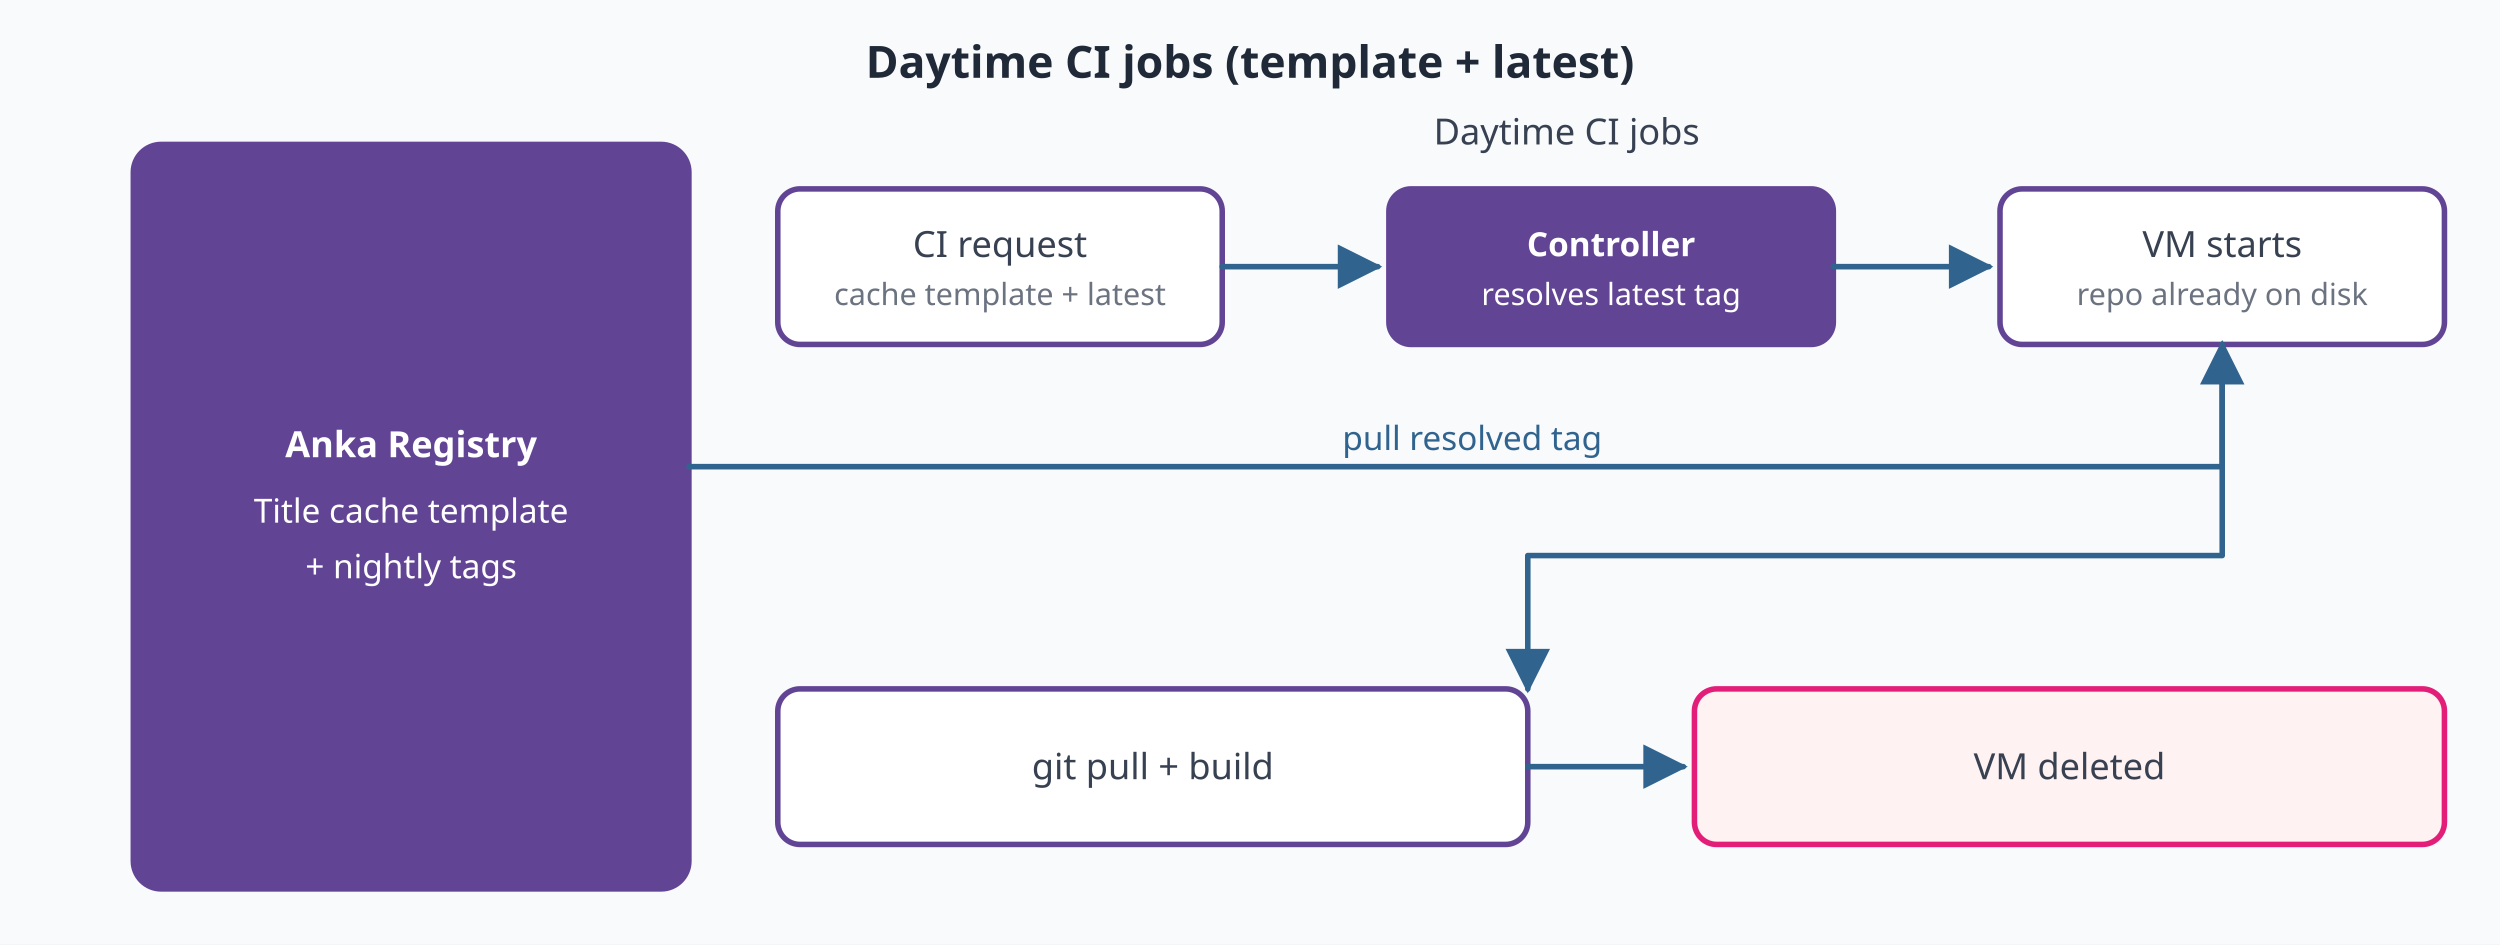
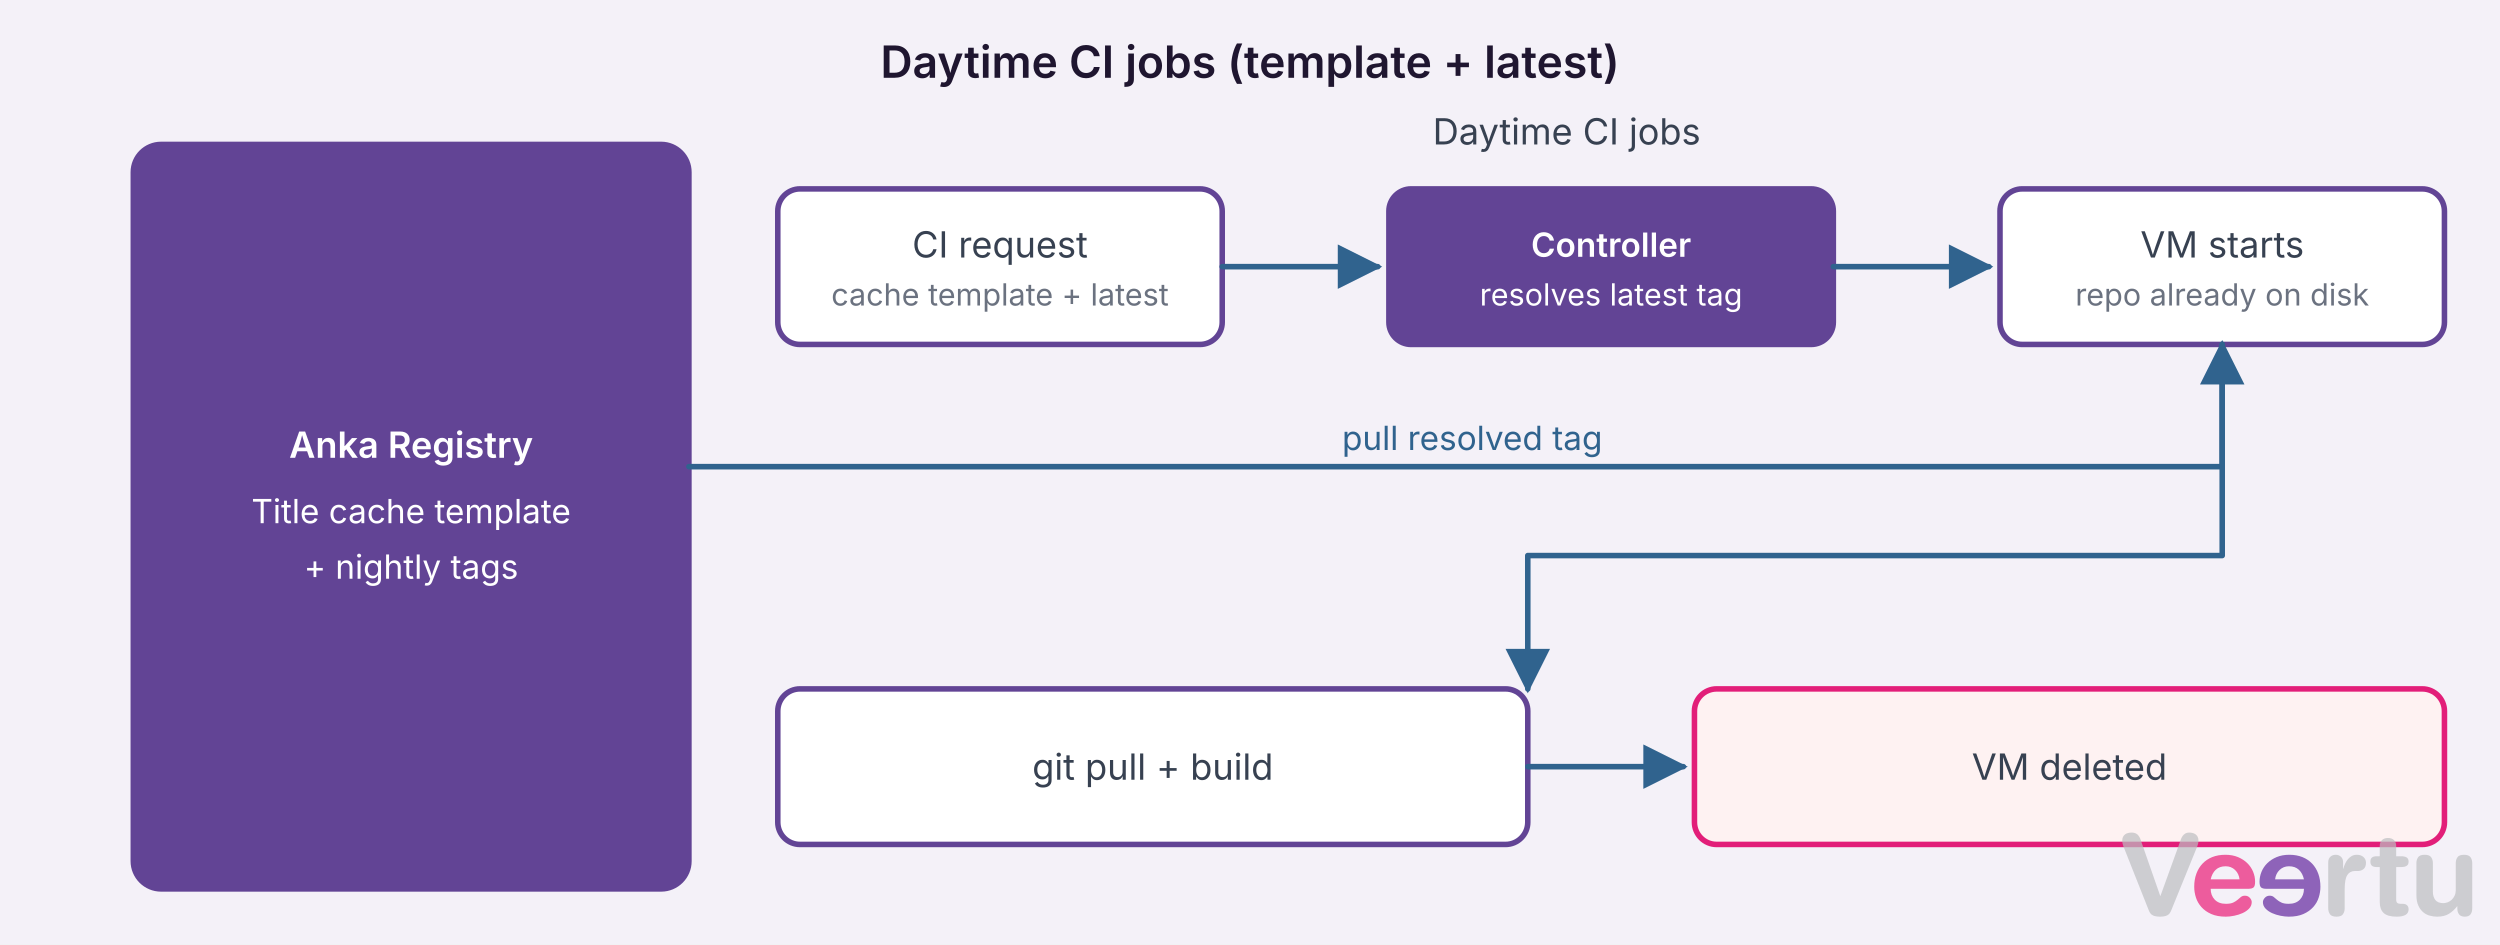
<svg xmlns="http://www.w3.org/2000/svg" viewBox="0 0 900 340" role="img" aria-label="CI requests cache template with latest tag; Controller resolves and node pulls to run job">
  <defs>
    <marker id="arrow" viewBox="0 0 10 10" refX="9" refY="5" markerWidth="8" markerHeight="8" orient="auto">
      <path d="M0,0 L10,5 L0,10 Z" fill="#30638E" />
    </marker>
    <style>
-       .title { font: 600 16px system-ui, sans-serif; fill: #1f2937; }
-       .section { font: 13px system-ui, sans-serif; fill: #374151; }
-       .label { font: 13px system-ui, sans-serif; fill: #374151; }
-       .small { font: 11px system-ui, sans-serif; fill: #6b7280; }
-       .edge-label { font: 12px system-ui, sans-serif; fill: #30638E; }
-       .label-bg { fill: #f8fafc; }
+       .title { font: 600 16px 'Museo Sans Rounded', system-ui, -apple-system, 'Segoe UI', sans-serif; fill: #1F1630; }
+       .section { font: 13px 'Museo Sans Rounded', system-ui, -apple-system, 'Segoe UI', sans-serif; fill: #374151; }
+       .label { font: 13px 'Museo Sans Rounded', system-ui, -apple-system, 'Segoe UI', sans-serif; fill: #374151; }
+       .small { font: 11px 'Museo Sans Rounded', system-ui, -apple-system, 'Segoe UI', sans-serif; fill: #6b7280; }
+       .edge-label { font: 12px 'Museo Sans Rounded', system-ui, -apple-system, 'Segoe UI', sans-serif; fill: #30638E; }
+       .label-bg { fill: #F4F1F8; }
      .step { fill: #ffffff; stroke: #624495; stroke-width: 2; }
      .controller { fill: #624495; stroke: #624495; stroke-width: 2; }
-       .controller-text { font: 600 12px system-ui, sans-serif; fill: #ffffff; }
-       .controller-sub { font: 11px system-ui, sans-serif; fill: #ffffff; }
+       .controller-text { font: 600 12px 'Museo Sans Rounded', system-ui, -apple-system, 'Segoe UI', sans-serif; fill: #ffffff; }
+       .controller-sub { font: 11px 'Museo Sans Rounded', system-ui, -apple-system, 'Segoe UI', sans-serif; fill: #ffffff; }
      .registry { fill: #624495; stroke: #624495; stroke-width: 2; }
-       .registry-text { font: 600 13px system-ui, sans-serif; fill: #ffffff; }
-       .registry-sub { font: 12px system-ui, sans-serif; fill: #ffffff; }
+       .registry-text { font: 600 13px 'Museo Sans Rounded', system-ui, -apple-system, 'Segoe UI', sans-serif; fill: #ffffff; }
+       .registry-sub { font: 12px 'Museo Sans Rounded', system-ui, -apple-system, 'Segoe UI', sans-serif; fill: #ffffff; }
      .end { fill: #fef2f2; stroke: #e21e79; stroke-width: 2; }
      .connector { fill: none; stroke: #30638E; stroke-width: 2; stroke-linecap: round; stroke-linejoin: round; }
    </style>
  </defs>
-   <rect width="900" height="340" fill="#f8fafc" />
+   <rect width="900" height="340" fill="#F4F1F8" />
  <text x="450" y="28" text-anchor="middle" class="title">Daytime CI jobs (template + latest)</text>
  <rect x="48" y="52" width="200" height="268" rx="10" class="registry" />
  <text x="148" y="160" text-anchor="middle" dominant-baseline="middle" class="registry-text">Anka Registry</text>
  <text x="148" y="184" text-anchor="middle" dominant-baseline="middle" class="registry-sub">Title cache template</text>
  <text x="148" y="204" text-anchor="middle" dominant-baseline="middle" class="registry-sub">+ nightly tags</text>
  <text x="564" y="52" text-anchor="middle" class="section">Daytime CI jobs</text>
  <rect x="280" y="68" width="160" height="56" rx="8" class="step" />
  <text x="360" y="88" text-anchor="middle" dominant-baseline="middle" class="label">CI request</text>
  <text x="360" y="106" text-anchor="middle" dominant-baseline="middle" class="small">cache template + latest</text>
  <rect x="500" y="68" width="160" height="56" rx="8" class="controller" />
  <text x="580" y="88" text-anchor="middle" dominant-baseline="middle" class="controller-text">Controller</text>
  <text x="580" y="106" text-anchor="middle" dominant-baseline="middle" class="controller-sub">resolves latest tag</text>
  <rect x="720" y="68" width="160" height="56" rx="8" class="step" />
  <text x="800" y="88" text-anchor="middle" dominant-baseline="middle" class="label">VM starts</text>
  <text x="800" y="106" text-anchor="middle" dominant-baseline="middle" class="small">repo already on disk</text>
  <line x1="440" y1="96" x2="496" y2="96" class="connector" marker-end="url(#arrow)" />
  <line x1="660" y1="96" x2="716" y2="96" class="connector" marker-end="url(#arrow)" />
  <rect x="280" y="248" width="270" height="56" rx="8" class="step" />
  <text x="415" y="276" text-anchor="middle" dominant-baseline="middle" class="label">git pull + build</text>
  <rect x="610" y="248" width="270" height="56" rx="8" class="end" />
  <text x="745" y="276" text-anchor="middle" dominant-baseline="middle" class="label">VM deleted</text>
  <line x1="550" y1="276" x2="606" y2="276" class="connector" marker-end="url(#arrow)" />
  <path d="M 800 124 V 200 H 550 V 248" class="connector" marker-end="url(#arrow)" />
  <path d="M 248 168 H 800 V 124" class="connector" marker-end="url(#arrow)" />
  <rect x="476" y="150" width="108" height="16" rx="3" class="label-bg" />
  <text x="530" y="162" text-anchor="middle" class="edge-label">pull resolved tag</text>
+   <g class="veertu-watermark" data-veertu-logo="wordmark" aria-hidden="true" pointer-events="none" opacity="0.7" transform="translate(764 299.7224) scale(0.1609177)">
+     <path fill="#BCBEC0" d="M109.755,173.78c-2.187,5.888-5.34,9.755-9.458,11.602c-4.122,1.85-9.375,2.774-15.764,2.774 c-6.392,0-11.645-0.925-15.764-2.774c-4.122-1.847-7.275-5.714-9.458-11.602L2.522,30.519C0.839,25.979,0,21.943,0,18.412 s0.587-6.471,1.766-8.828C2.94,7.233,4.54,5.341,6.558,3.909c2.018-1.427,4.288-2.435,6.81-3.027C15.89,0.297,18.412,0,20.934,0 c5.549,0,9.963,1.474,13.242,4.414c3.279,2.945,5.84,7.527,7.693,13.746l43.169,123.588h0.504L130.225,18.16 C133.922,6.053,140.395,0,149.646,0c2.522,0,5.044,0.297,7.567,0.883c2.522,0.591,4.792,1.6,6.81,3.027 c2.018,1.432,3.613,3.324,4.792,5.675c1.174,2.357,1.766,5.297,1.766,8.828s-0.843,7.567-2.522,12.107L109.755,173.78z" />
+     <path fill="#EA1D76" d="M197.904,125.858c0,9.755,2.985,17.782,8.954,24.087c5.967,6.305,14.334,9.458,25.096,9.458 c6.894,0,12.317-0.922,16.268-2.774c3.949-1.847,7.228-3.909,9.837-6.179c2.606-2.27,5.084-4.369,7.44-6.305 c2.354-1.931,5.381-2.901,9.08-2.901c4.372,0,7.984,1.558,10.845,4.666c2.858,3.113,4.288,6.35,4.288,9.71 c0,5.549-1.978,10.386-5.927,14.503c-3.951,4.122-8.828,7.485-14.629,10.089c-5.801,2.609-12.067,4.585-18.79,5.927 c-6.726,1.345-12.863,2.018-18.412,2.018c-12.95,0-23.877-1.978-32.789-5.927c-8.914-3.949-16.229-9.119-21.943-15.512 c-5.717-6.387-9.837-13.533-12.359-21.439c-2.522-7.9-3.783-15.89-3.783-23.961c0-10.759,1.597-20.511,4.792-29.258 c3.192-8.741,7.777-16.268,13.746-22.574c5.967-6.305,13.242-11.179,21.817-14.629c8.575-3.444,18.325-5.171,29.258-5.171 c10.593,0,20.009,1.726,28.249,5.171c8.237,3.45,15.217,7.99,20.934,13.62c5.714,5.636,10.047,12.067,12.989,19.295 c2.94,7.233,4.414,14.629,4.414,22.195c0,6.392-1.135,10.638-3.405,12.737c-2.27,2.104-6.518,3.153-12.737,3.153H197.904z M262.472,104.671c-1.009-8.575-4.374-15.593-10.089-21.06c-5.717-5.462-12.698-8.197-20.934-8.197 c-9.248,0-16.647,2.609-22.195,7.819c-5.549,5.215-9.332,12.359-11.35,21.439H262.472z" />
+     <path fill="#62269E" d="M323.334,125.858c-6.219,0-10.467-1.048-12.737-3.153c-2.27-2.099-3.405-6.345-3.405-12.737 c0-7.567,1.474-14.962,4.414-22.195c2.943-7.228,7.275-13.659,12.989-19.295c5.717-5.63,12.698-10.17,20.934-13.62 c8.239-3.444,17.655-5.171,28.249-5.171c10.932,0,20.682,1.726,29.258,5.171c8.575,3.45,15.85,8.323,21.817,14.629 c5.969,6.305,10.554,13.833,13.746,22.574c3.195,8.746,4.792,18.499,4.792,29.258c0,8.071-1.261,16.061-3.783,23.961 c-2.522,7.906-6.642,15.052-12.359,21.439c-5.714,6.392-13.029,11.563-21.943,15.512c-8.912,3.949-19.839,5.927-32.789,5.927 c-5.549,0-11.686-0.673-18.412-2.018c-6.723-1.343-12.989-3.318-18.79-5.927c-5.801-2.604-10.677-5.967-14.629-10.089 c-3.949-4.117-5.927-8.954-5.927-14.503c0-3.36,1.429-6.597,4.288-9.71c2.861-3.108,6.474-4.666,10.845-4.666 c3.699,0,6.726,0.969,9.08,2.901c2.357,1.936,4.834,4.036,7.44,6.305c2.609,2.27,5.888,4.332,9.837,6.179 c3.951,1.852,9.374,2.774,16.268,2.774c10.761,0,19.129-3.153,25.096-9.458c5.969-6.305,8.954-14.332,8.954-24.087H323.334z M406.566,104.671c-2.018-9.08-5.801-16.224-11.35-21.439c-5.549-5.21-12.947-7.819-22.195-7.819 c-8.237,0-15.217,2.735-20.934,8.197c-5.714,5.467-9.08,12.485-10.089,21.06H406.566z" />
+     <path fill="#BCBEC0" d="M460.85,66.838c0-5.549,1.597-9.792,4.792-12.737c3.192-2.94,7.146-4.414,11.854-4.414 c4.705,0,8.66,1.474,11.854,4.414c3.192,2.945,4.792,7.188,4.792,12.737v14.124h0.504c1.009-3.865,2.354-7.648,4.036-11.35 c1.679-3.697,3.741-7.017,6.179-9.963c2.435-2.94,5.297-5.336,8.575-7.188c3.279-1.847,7.188-2.774,11.728-2.774 c5.885,0,10.719,1.684,14.503,5.044c3.783,3.366,5.675,7.653,5.675,12.863c0,3.366-0.504,6.224-1.513,8.575 c-1.009,2.357-2.396,4.248-4.162,5.675c-1.766,1.432-3.744,2.483-5.927,3.153c-2.186,0.675-4.374,1.009-6.558,1.009h-6.558 c-7.401,0-13.076,2.987-17.025,8.954c-3.951,5.972-5.927,16.607-5.927,31.906v42.877c0,4.879-1.261,9.167-3.783,12.863 c-2.522,3.697-7.401,5.549-14.629,5.549c-7.23,0-12.107-1.852-14.629-5.549c-2.522-3.697-3.783-7.984-3.783-12.863V66.838z" />
+     <path fill="#BCBEC0" d="M576.093,77.179h-6.305c-5.213,0-8.954-1.009-11.224-3.027 c-2.27-2.018-3.405-5.044-3.405-9.08c0-4.036,1.135-7.062,3.405-9.08c2.27-2.018,6.011-3.027,11.224-3.027h6.305V30.519 c0-6.053,1.679-10.633,5.044-13.746c3.363-3.108,7.819-4.666,13.368-4.666c5.549,0,10.002,1.558,13.368,4.666 c3.363,3.113,5.044,7.693,5.044,13.746v22.448h11.098c5.381,0,9.498,0.927,12.359,2.774c2.859,1.852,4.288,4.963,4.288,9.332 c0,4.374-1.429,7.485-4.288,9.332c-2.861,1.852-6.978,2.774-12.359,2.774h-11.098v73.648c0,5.72,3.192,8.575,9.584,8.575h5.297 c4.036,0,7.188,1.096,9.458,3.279c2.27,2.189,3.405,5.215,3.405,9.08c0,10.932-8.914,16.394-26.735,16.394 c-13.454,0-23.12-2.735-29.005-8.197c-5.888-5.462-8.828-13.659-8.828-24.591V77.179z" />
+     <path fill="#BCBEC0" d="M783.009,169.744c0,5.549-1.303,10.007-3.909,13.368c-2.609,3.363-6.852,5.044-12.737,5.044 c-5.888,0-10.131-1.681-12.737-5.044c-2.609-3.36-3.909-7.819-3.909-13.368v-4.792h-0.504c-5.213,6.897-11.31,12.485-18.286,16.773 c-6.978,4.288-15.764,6.432-26.357,6.432c-5.549,0-11.098-0.757-16.647-2.27s-10.509-4.162-14.881-7.945 c-4.374-3.783-7.945-8.741-10.719-14.881c-2.774-6.135-4.162-13.911-4.162-23.33v-71.63c0-4.874,1.261-9.161,3.783-12.863 c2.522-3.697,7.398-5.549,14.629-5.549c7.228,0,12.107,1.852,14.629,5.549c2.522,3.702,3.783,7.99,3.783,12.863v64.316 c0,7.567,1.85,13.707,5.549,18.412c3.697,4.711,9.584,7.062,17.655,7.062c3.192,0,6.471-0.631,9.837-1.892 c3.363-1.261,6.39-3.153,9.08-5.675c2.688-2.522,4.876-5.588,6.558-9.206c1.679-3.613,2.522-7.693,2.522-12.233V68.099 c0-4.874,1.261-9.161,3.783-12.863c2.522-3.697,7.398-5.549,14.629-5.549c7.228,0,12.107,1.852,14.629,5.549 c2.522,3.702,3.783,7.99,3.783,12.863V169.744z" />
+   </g>
</svg>
